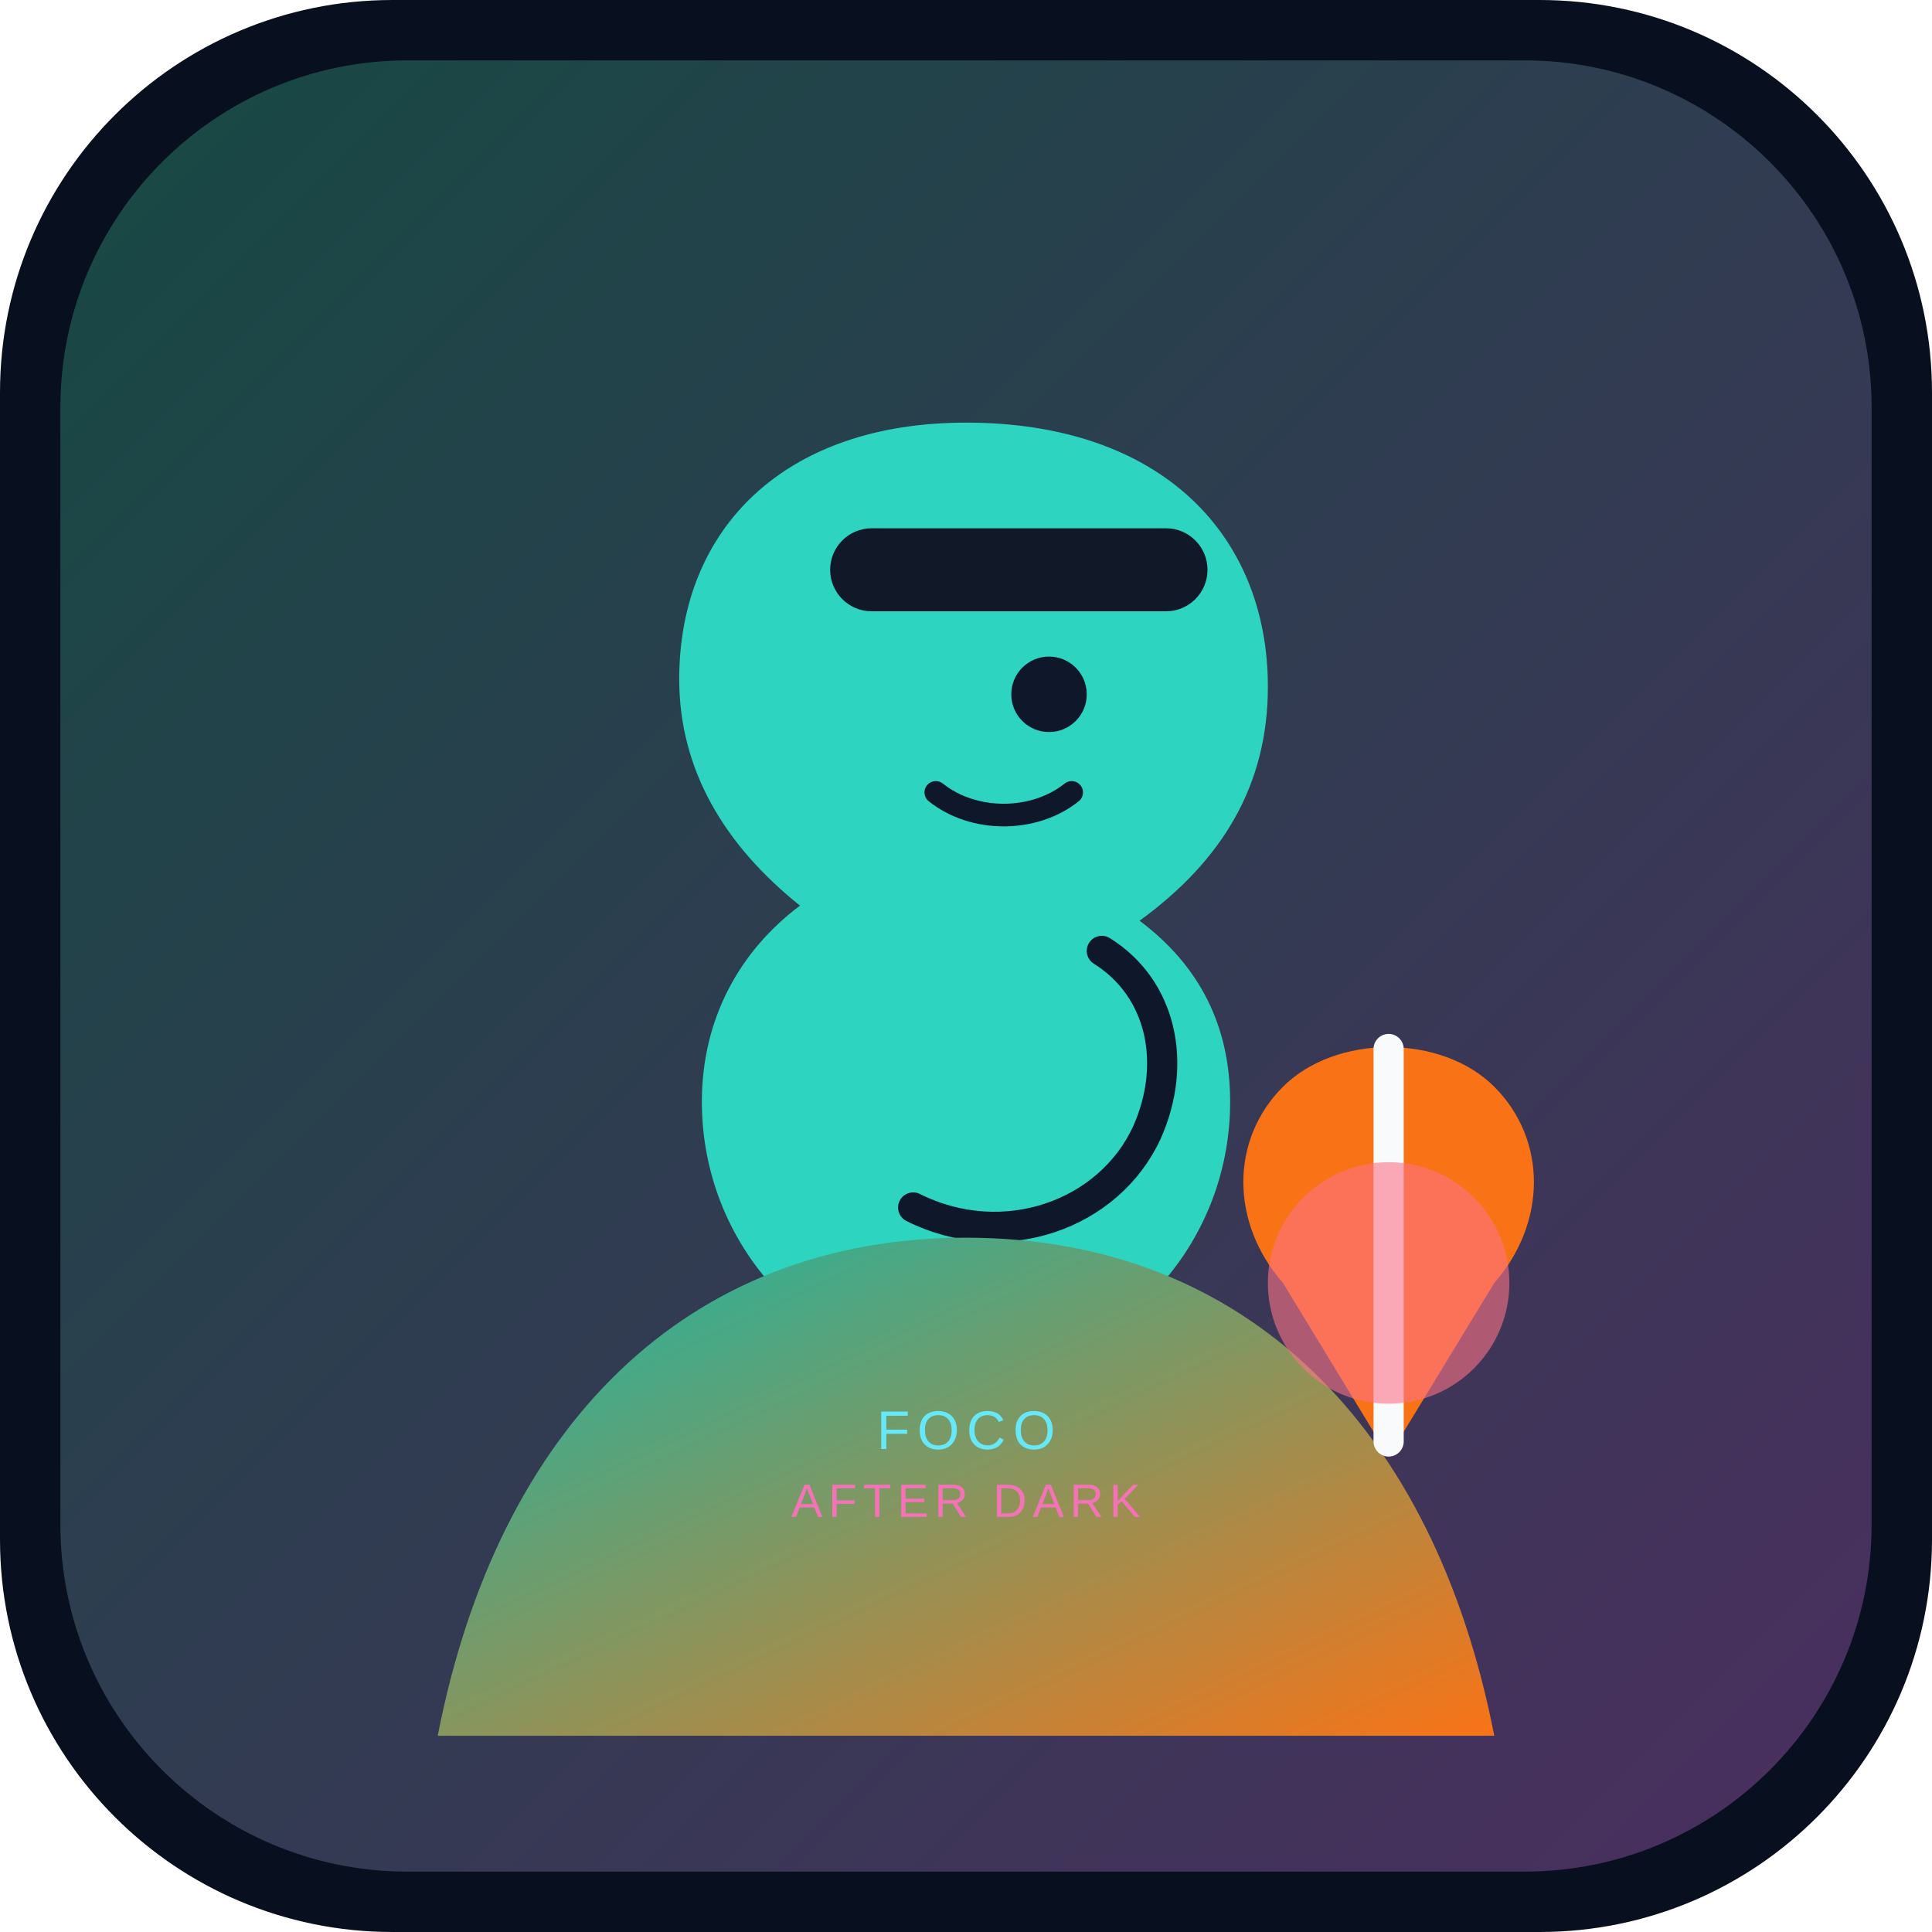
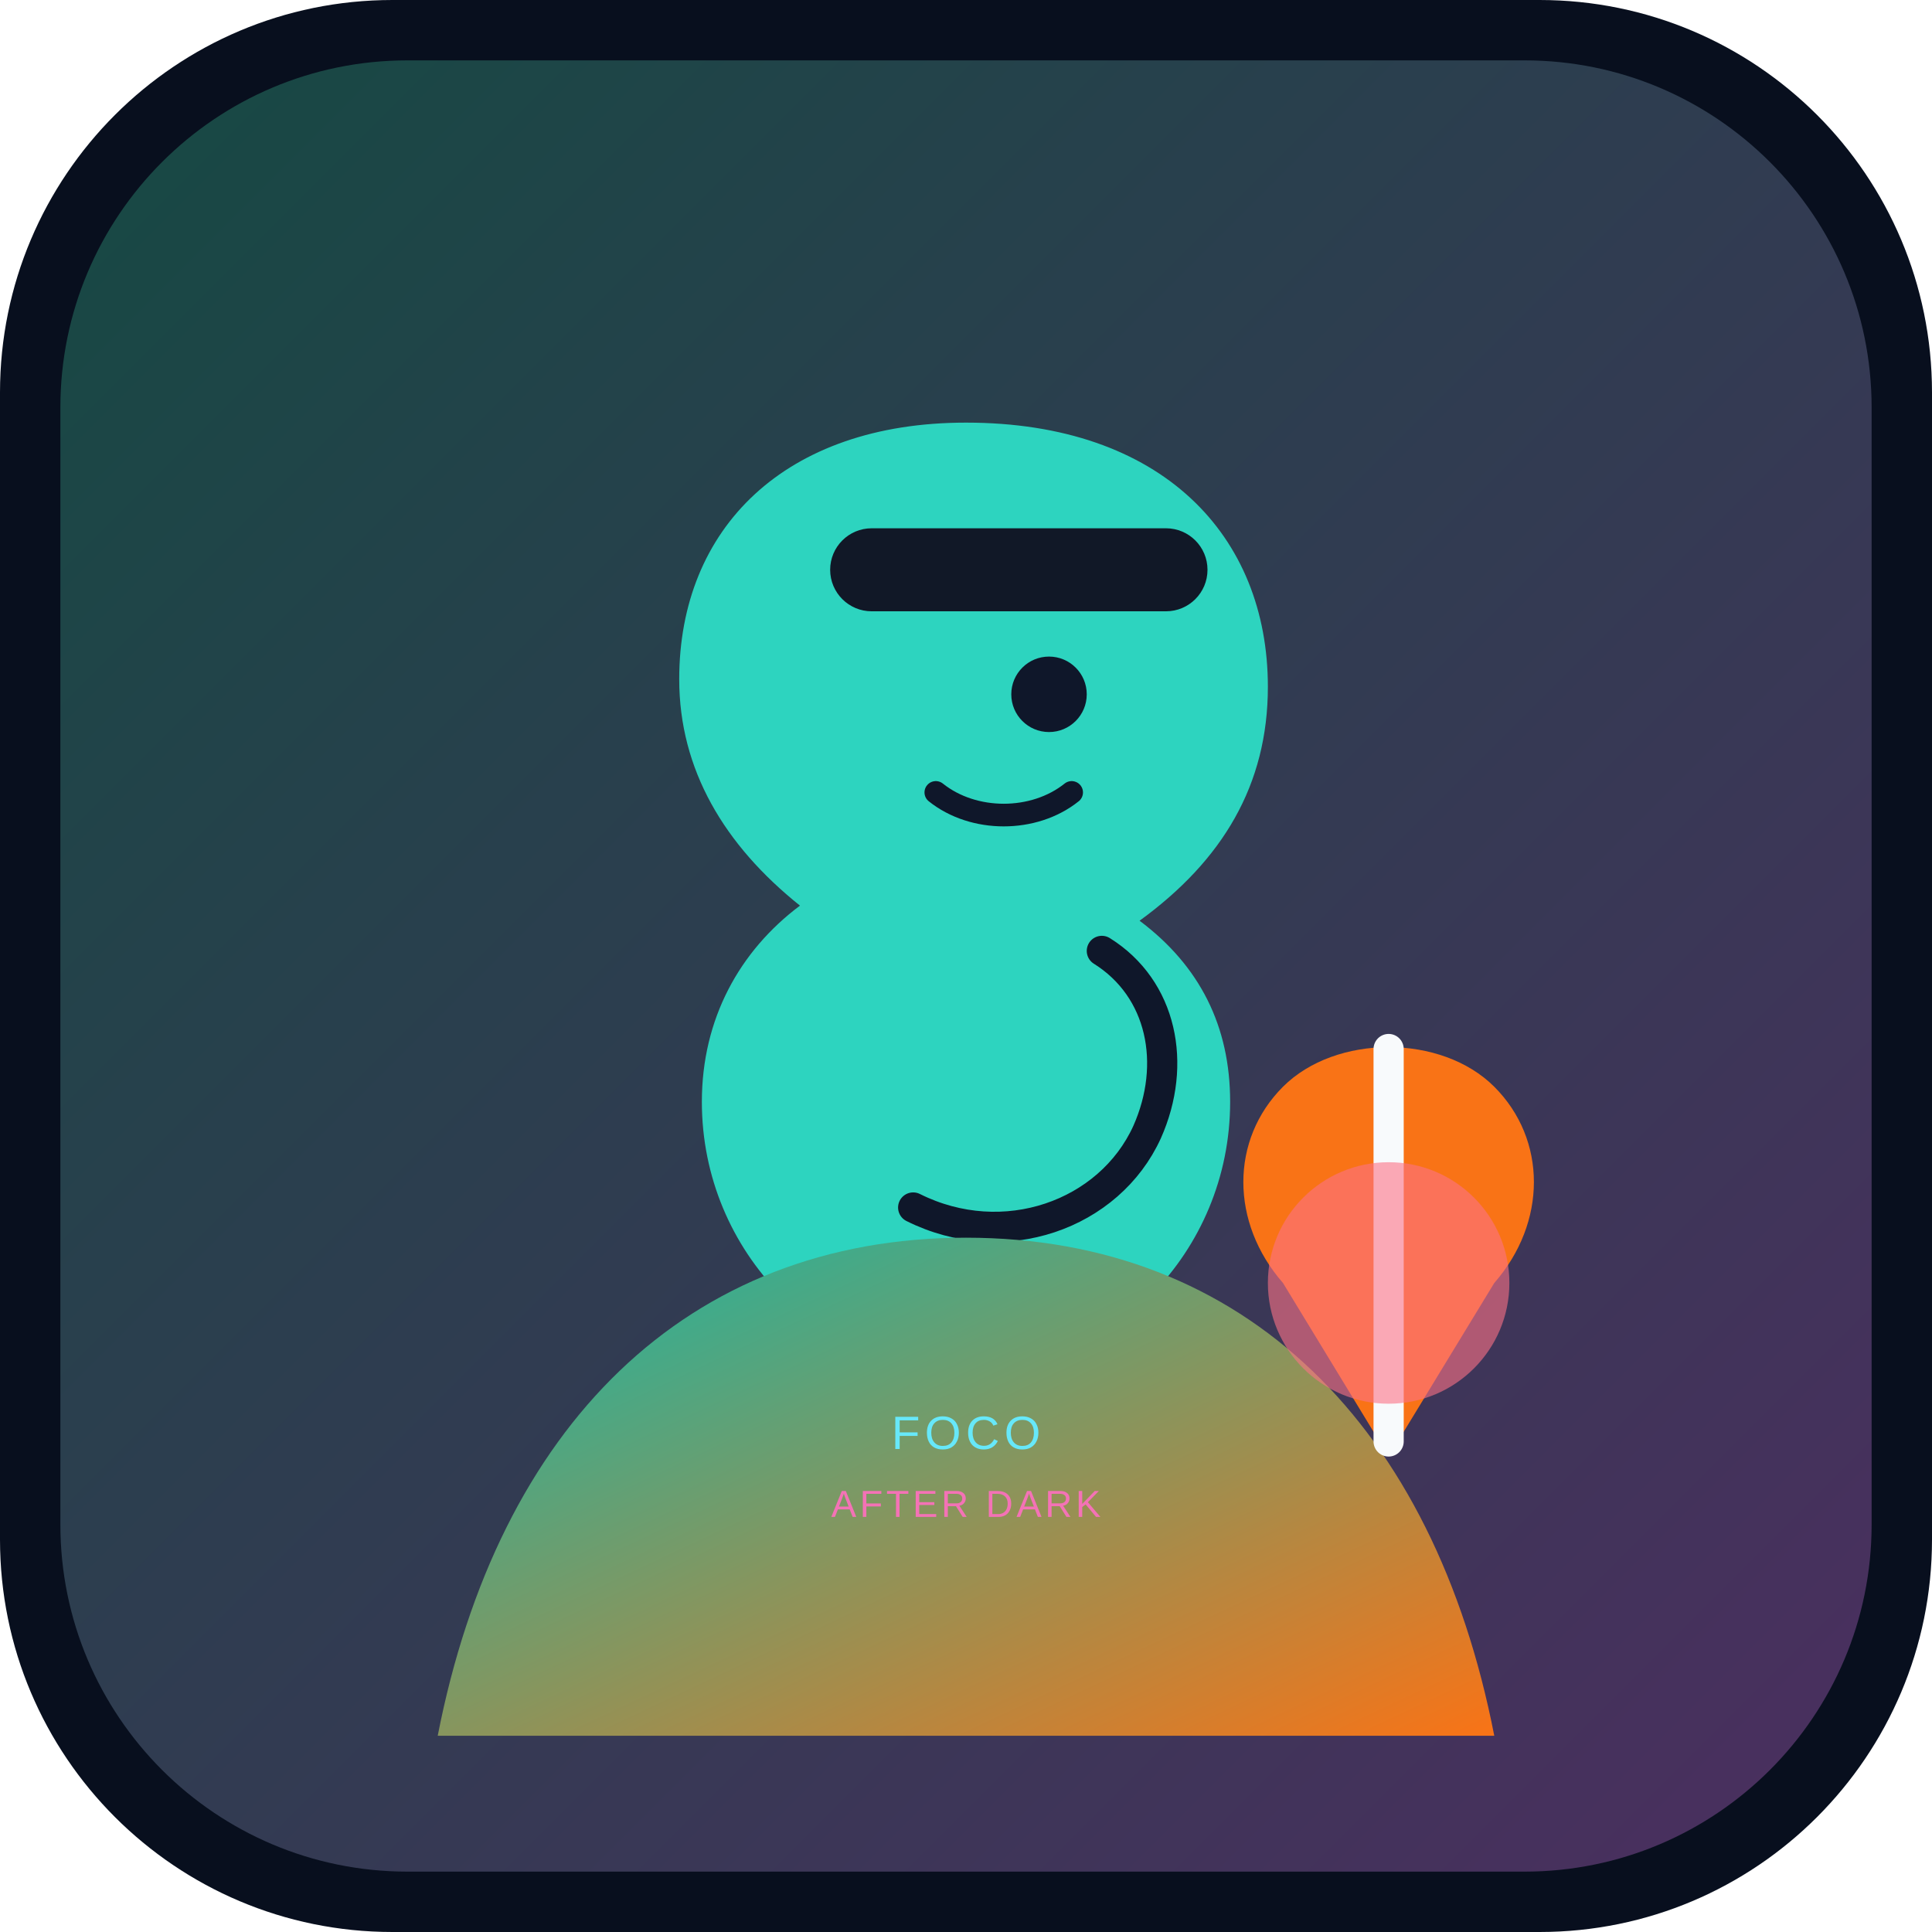
<svg xmlns="http://www.w3.org/2000/svg" viewBox="0 0 256 256" role="img" aria-label="Sauced Seahorse">
  <defs>
    <linearGradient id="bg" x1="0" y1="0" x2="1" y2="1">
      <stop offset="0%" stop-color="#34d399" stop-opacity="0.30" />
      <stop offset="100%" stop-color="#e879f9" stop-opacity="0.30" />
    </linearGradient>
    <linearGradient id="shirt" x1="0" y1="0" x2="1" y2="1">
      <stop offset="0%" stop-color="#14b8a6" />
      <stop offset="100%" stop-color="#f97316" />
    </linearGradient>
  </defs>
  <rect width="256" height="256" rx="52" fill="#080f1e" />
  <rect x="8" y="8" width="240" height="240" rx="46" fill="url(#bg)" />
  <path d="M128 56c26 0 40 15 40 35 0 13-6 23-17 31 8 6 12 14 12 24 0 20-16 36-35 36s-35-16-35-36c0-11 5-20 13-26-10-8-16-18-16-30 0-20 14-34 38-34z" fill="#2dd4bf" />
  <circle cx="139" cy="92" r="5" fill="#0f172a" />
  <path d="M124 105c5 4 13 4 18 0" fill="none" stroke="#0f172a" stroke-width="3" stroke-linecap="round" />
  <path d="M146 126c8 5 10 15 6 24-5 11-19 16-31 10" fill="none" stroke="#0f172a" stroke-width="4" stroke-linecap="round" />
  <rect x="110" y="70" width="50" height="11" rx="5.5" fill="#111827" />
  <rect x="84" y="176" width="88" height="52" rx="15" fill="#0b1220" opacity="0.88" />
  <path d="M58 230c8-41 33-66 70-66s62 25 70 66" fill="url(#shirt)" />
-   <text x="128" y="192" text-anchor="middle" font-family="Arial, sans-serif" font-size="7.2" fill="#67e8f9" letter-spacing="0.95">FOCO</text>
-   <text x="128" y="201" text-anchor="middle" font-family="Arial, sans-serif" font-size="6.2" fill="#f472b6" letter-spacing="0.78">AFTER DARK</text>
+   <text x="128" y="192" text-anchor="middle" font-family="Arial, sans-serif" font-size="6.2" fill="#67e8f9" letter-spacing="0.62">FOCO</text>
+   <text x="128" y="201" text-anchor="middle" font-family="Arial, sans-serif" font-size="5.0" fill="#f472b6" letter-spacing="0.45">AFTER DARK</text>
  <path d="M170 144c7-7 21-7 28 0 7 7 7 18 0 26l-14 23-14-23c-7-8-7-19 0-26z" fill="#f97316" />
  <path d="M184 139v52" stroke="#f8fafc" stroke-width="4" stroke-linecap="round" />
  <circle cx="184" cy="170" r="16" fill="#fb7185" opacity="0.6" />
</svg>
